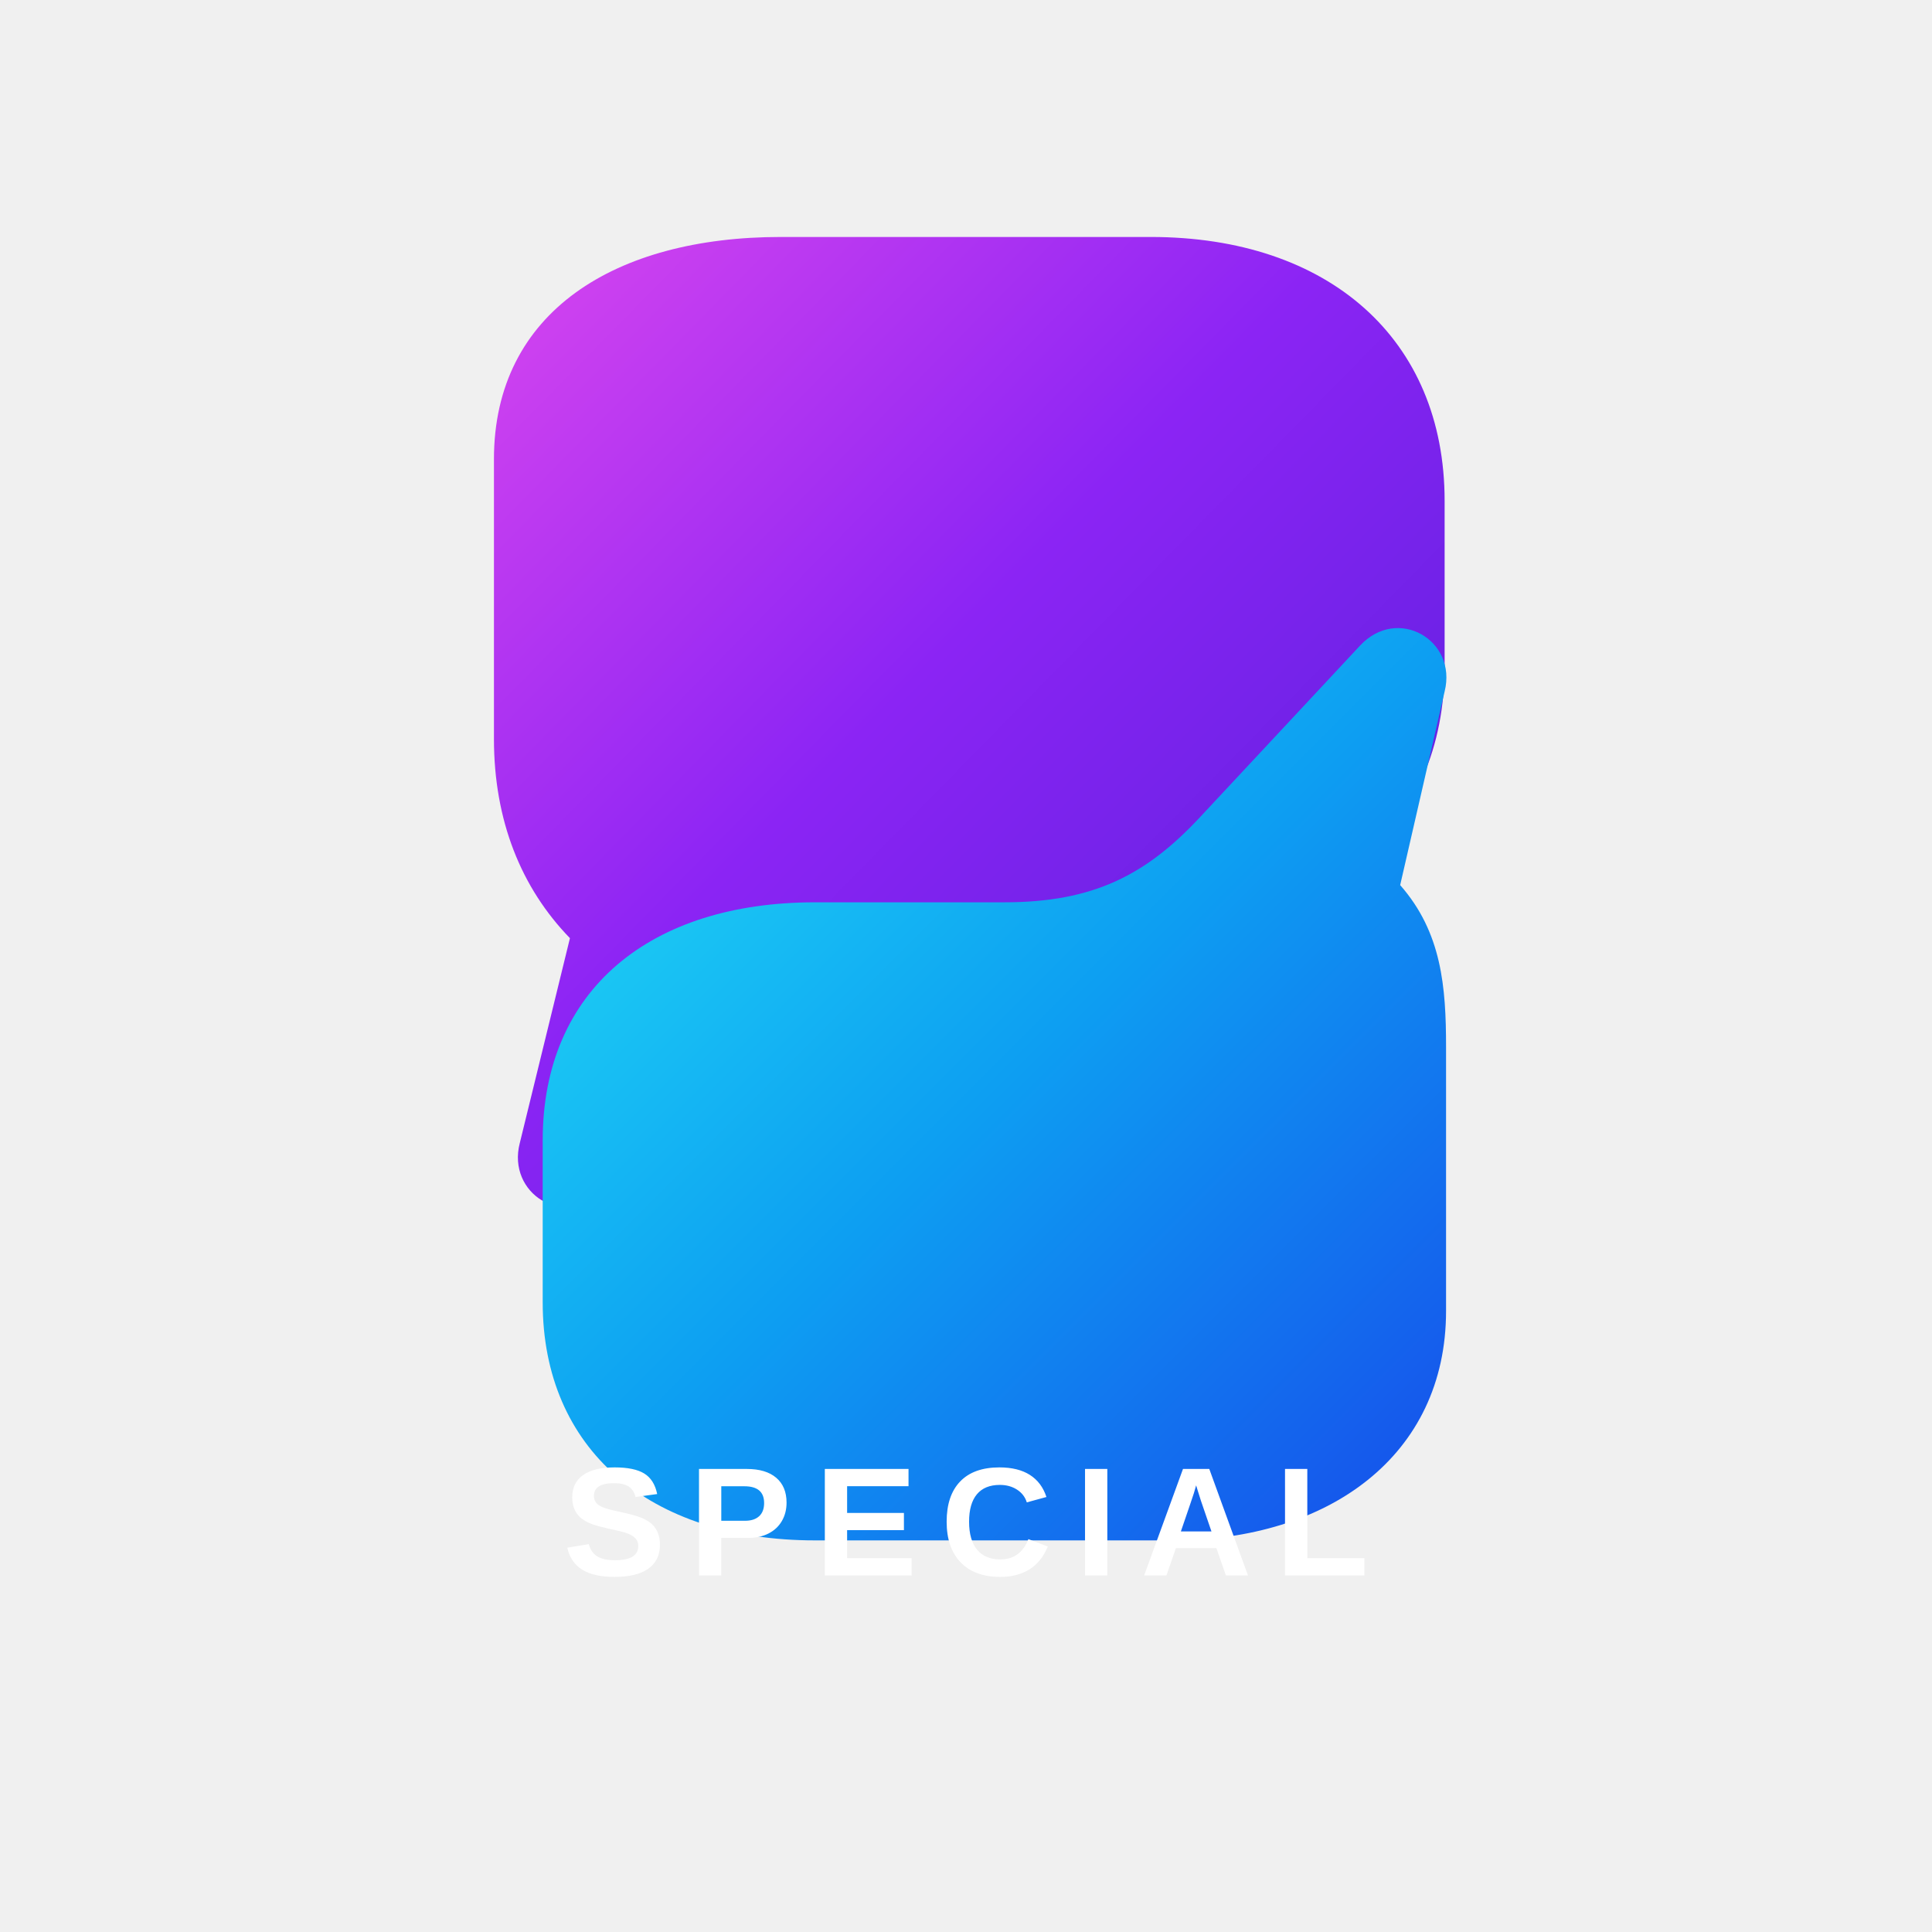
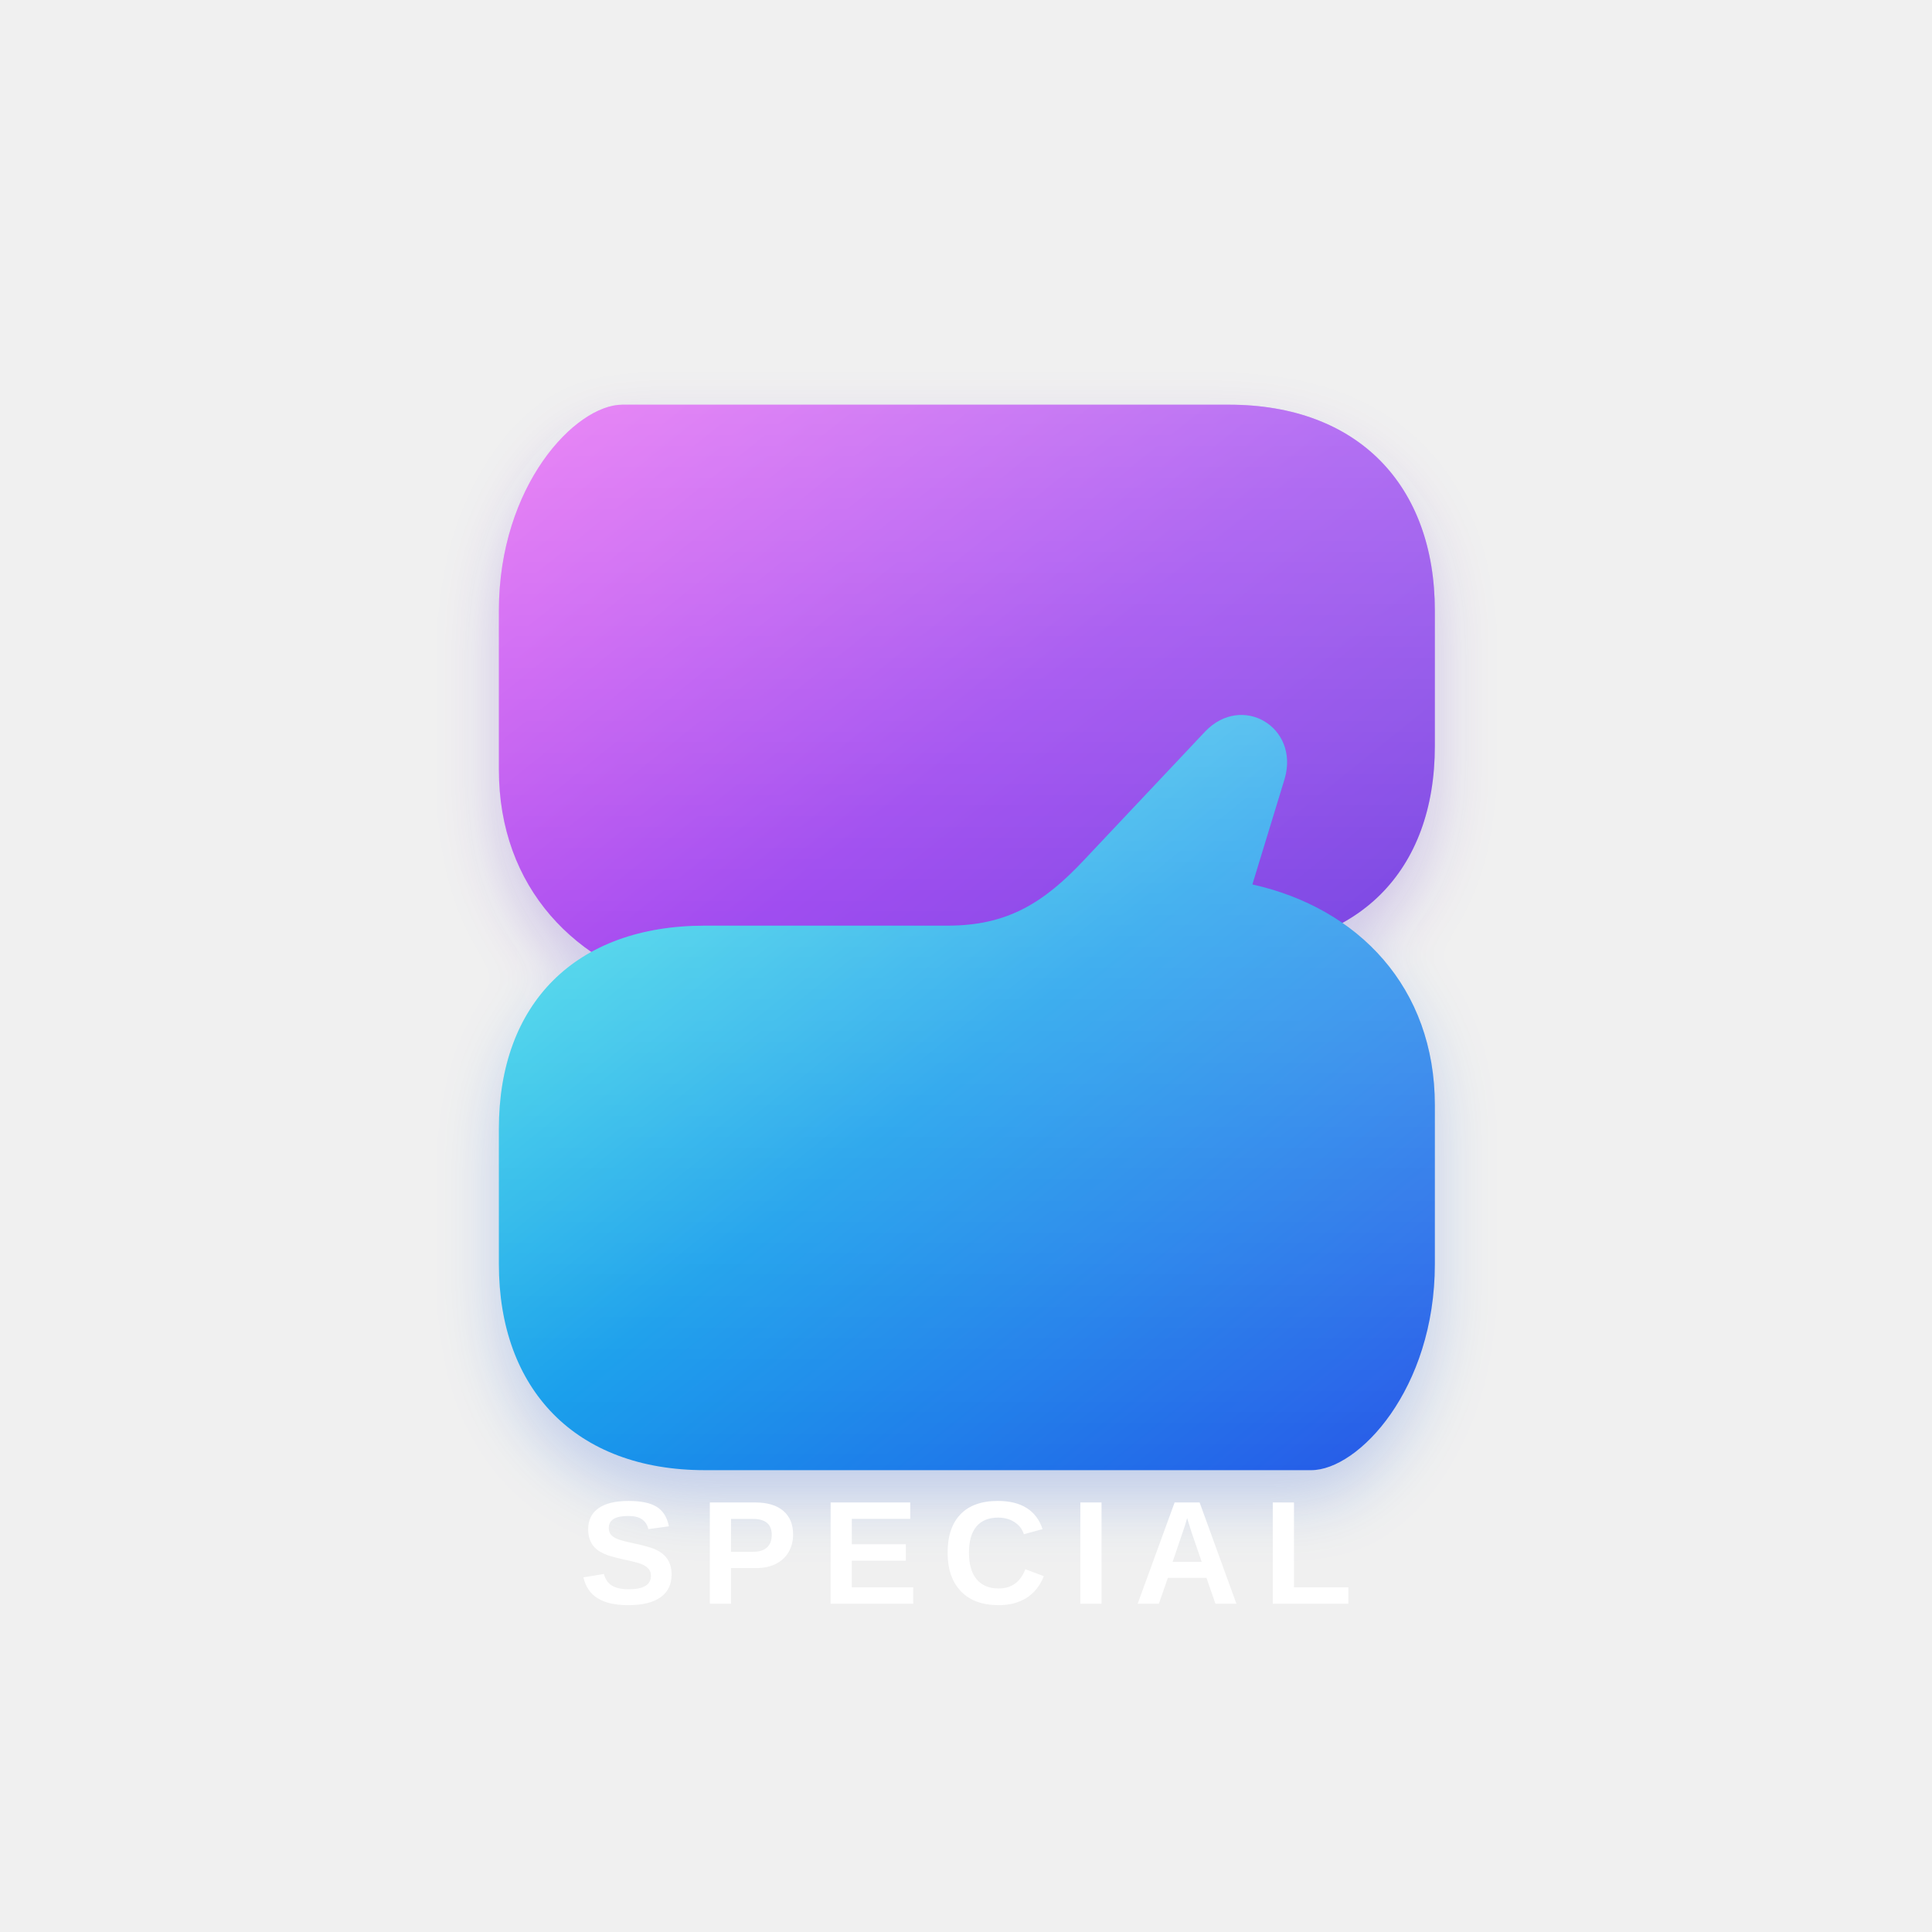
<svg xmlns="http://www.w3.org/2000/svg" width="1024" height="1024" viewBox="0 0 1024 1024">
  <defs>
    <linearGradient id="violet" x1="0" y1="0" x2="1" y2="1">
-       <stop stop-color="#D946EF" />
-       <stop offset=".45" stop-color="#8B24F4" />
-       <stop offset="1" stop-color="#4F20D8" />
+       <stop offset="0" stop-color="#E45AF2" />
+       <stop offset=".48" stop-color="#963BEE" />
+       <stop offset="1" stop-color="#5B35D9" />
    </linearGradient>
    <linearGradient id="blue" x1="0" y1="0" x2="1" y2="1">
-       <stop stop-color="#24E5F4" />
-       <stop offset=".5" stop-color="#0D9FF2" />
-       <stop offset="1" stop-color="#174CEB" />
+       <stop offset="0" stop-color="#43F0E5" />
+       <stop offset=".48" stop-color="#159DEB" />
+       <stop offset="1" stop-color="#2856E8" />
    </linearGradient>
+     <linearGradient id="gloss" x1="0" y1="0" x2="0" y2="1">
+       <stop stop-color="#fff" stop-opacity=".28" />
+       <stop offset="1" stop-color="#fff" stop-opacity="0" />
+     </linearGradient>
+     <filter id="shadow" x="-30%" y="-30%" width="160%" height="170%">
+       <feGaussianBlur stdDeviation="20" />
+     </filter>
  </defs>
-   <g transform="translate(125 80) scale(.76)">
-     <path d="M180 215C180 112 265 60 380 60h258c124 0 205 71 205 184v115c0 115-83 181-205 181H504c-60 0-93 17-130 57l-120 128c-25 27-65 2-56-33l35-143c-34-35-53-82-53-139V215Z" fill="url(#violet)" />
-     <path d="M844 809c0 101-82 160-191 160H404c-116 0-190-64-190-166V690c0-105 75-166 190-166h132c62 0 99-19 137-60l111-119c26-28 68-4 59 32l-31 135c29 33 32 71 32 113v184Z" fill="url(#blue)" />
+   <g transform="translate(0 0) scale(.78) translate(145 125)">
+     <g>
+       <g opacity=".22" filter="url(#shadow)" transform="translate(0 20)">
+         <path d="M278 150H690C778 150 830 205 830 290V382C830 467 778 520 690 520H525C485 520 460 535 432 565L350 652C325 678 286 655 296 620L318 548C246 532 194 478 194 398V290C194 205 246 150 278 150Z" fill="#5425C8" />
+         <path d="M746 874H334C246 874 194 819 194 734V642C194 557 246 504 334 504H499C539 504 564 489 592 459L674 372C699 346 738 369 728 404L706 476C778 492 830 546 830 626V734C830 819 778 874 746 874Z" fill="#1454D8" />
+       </g>
+       <path d="M278 150H690C778 150 830 205 830 290V382C830 467 778 520 690 520H525C485 520 460 535 432 565L350 652C325 678 286 655 296 620L318 548C246 532 194 478 194 398V290C194 205 246 150 278 150Z" fill="url(#violet)" />
+       <path d="M278 150H690C778 150 830 205 830 290V382C830 467 778 520 690 520H525C485 520 460 535 432 565L350 652C325 678 286 655 296 620L318 548C246 532 194 478 194 398V290C194 205 246 150 278 150Z" fill="url(#gloss)" />
+       <path d="M746 874H334C246 874 194 819 194 734V642C194 557 246 504 334 504H499C539 504 564 489 592 459L674 372C699 346 738 369 728 404L706 476C778 492 830 546 830 626V734C830 819 778 874 746 874Z" fill="url(#blue)" />
+       <path d="M746 874H334C246 874 194 819 194 734V642C194 557 246 504 334 504H499C539 504 564 489 592 459L674 372C699 346 738 369 728 404L706 476C778 492 830 546 830 626V734C830 819 778 874 746 874Z" fill="url(#gloss)" />
+     </g>
  </g>
-   <text x="512" y="835" text-anchor="middle" font-family="Arial, Helvetica, sans-serif" font-size="82" font-weight="800" letter-spacing="12" fill="#FFFFFF">SPECIAL</text>
+   <text x="512" y="850" text-anchor="middle" font-family="Arial, Helvetica, sans-serif" font-size="78" font-weight="800" letter-spacing="12" fill="#FFFFFF">SPECIAL</text>
</svg>
